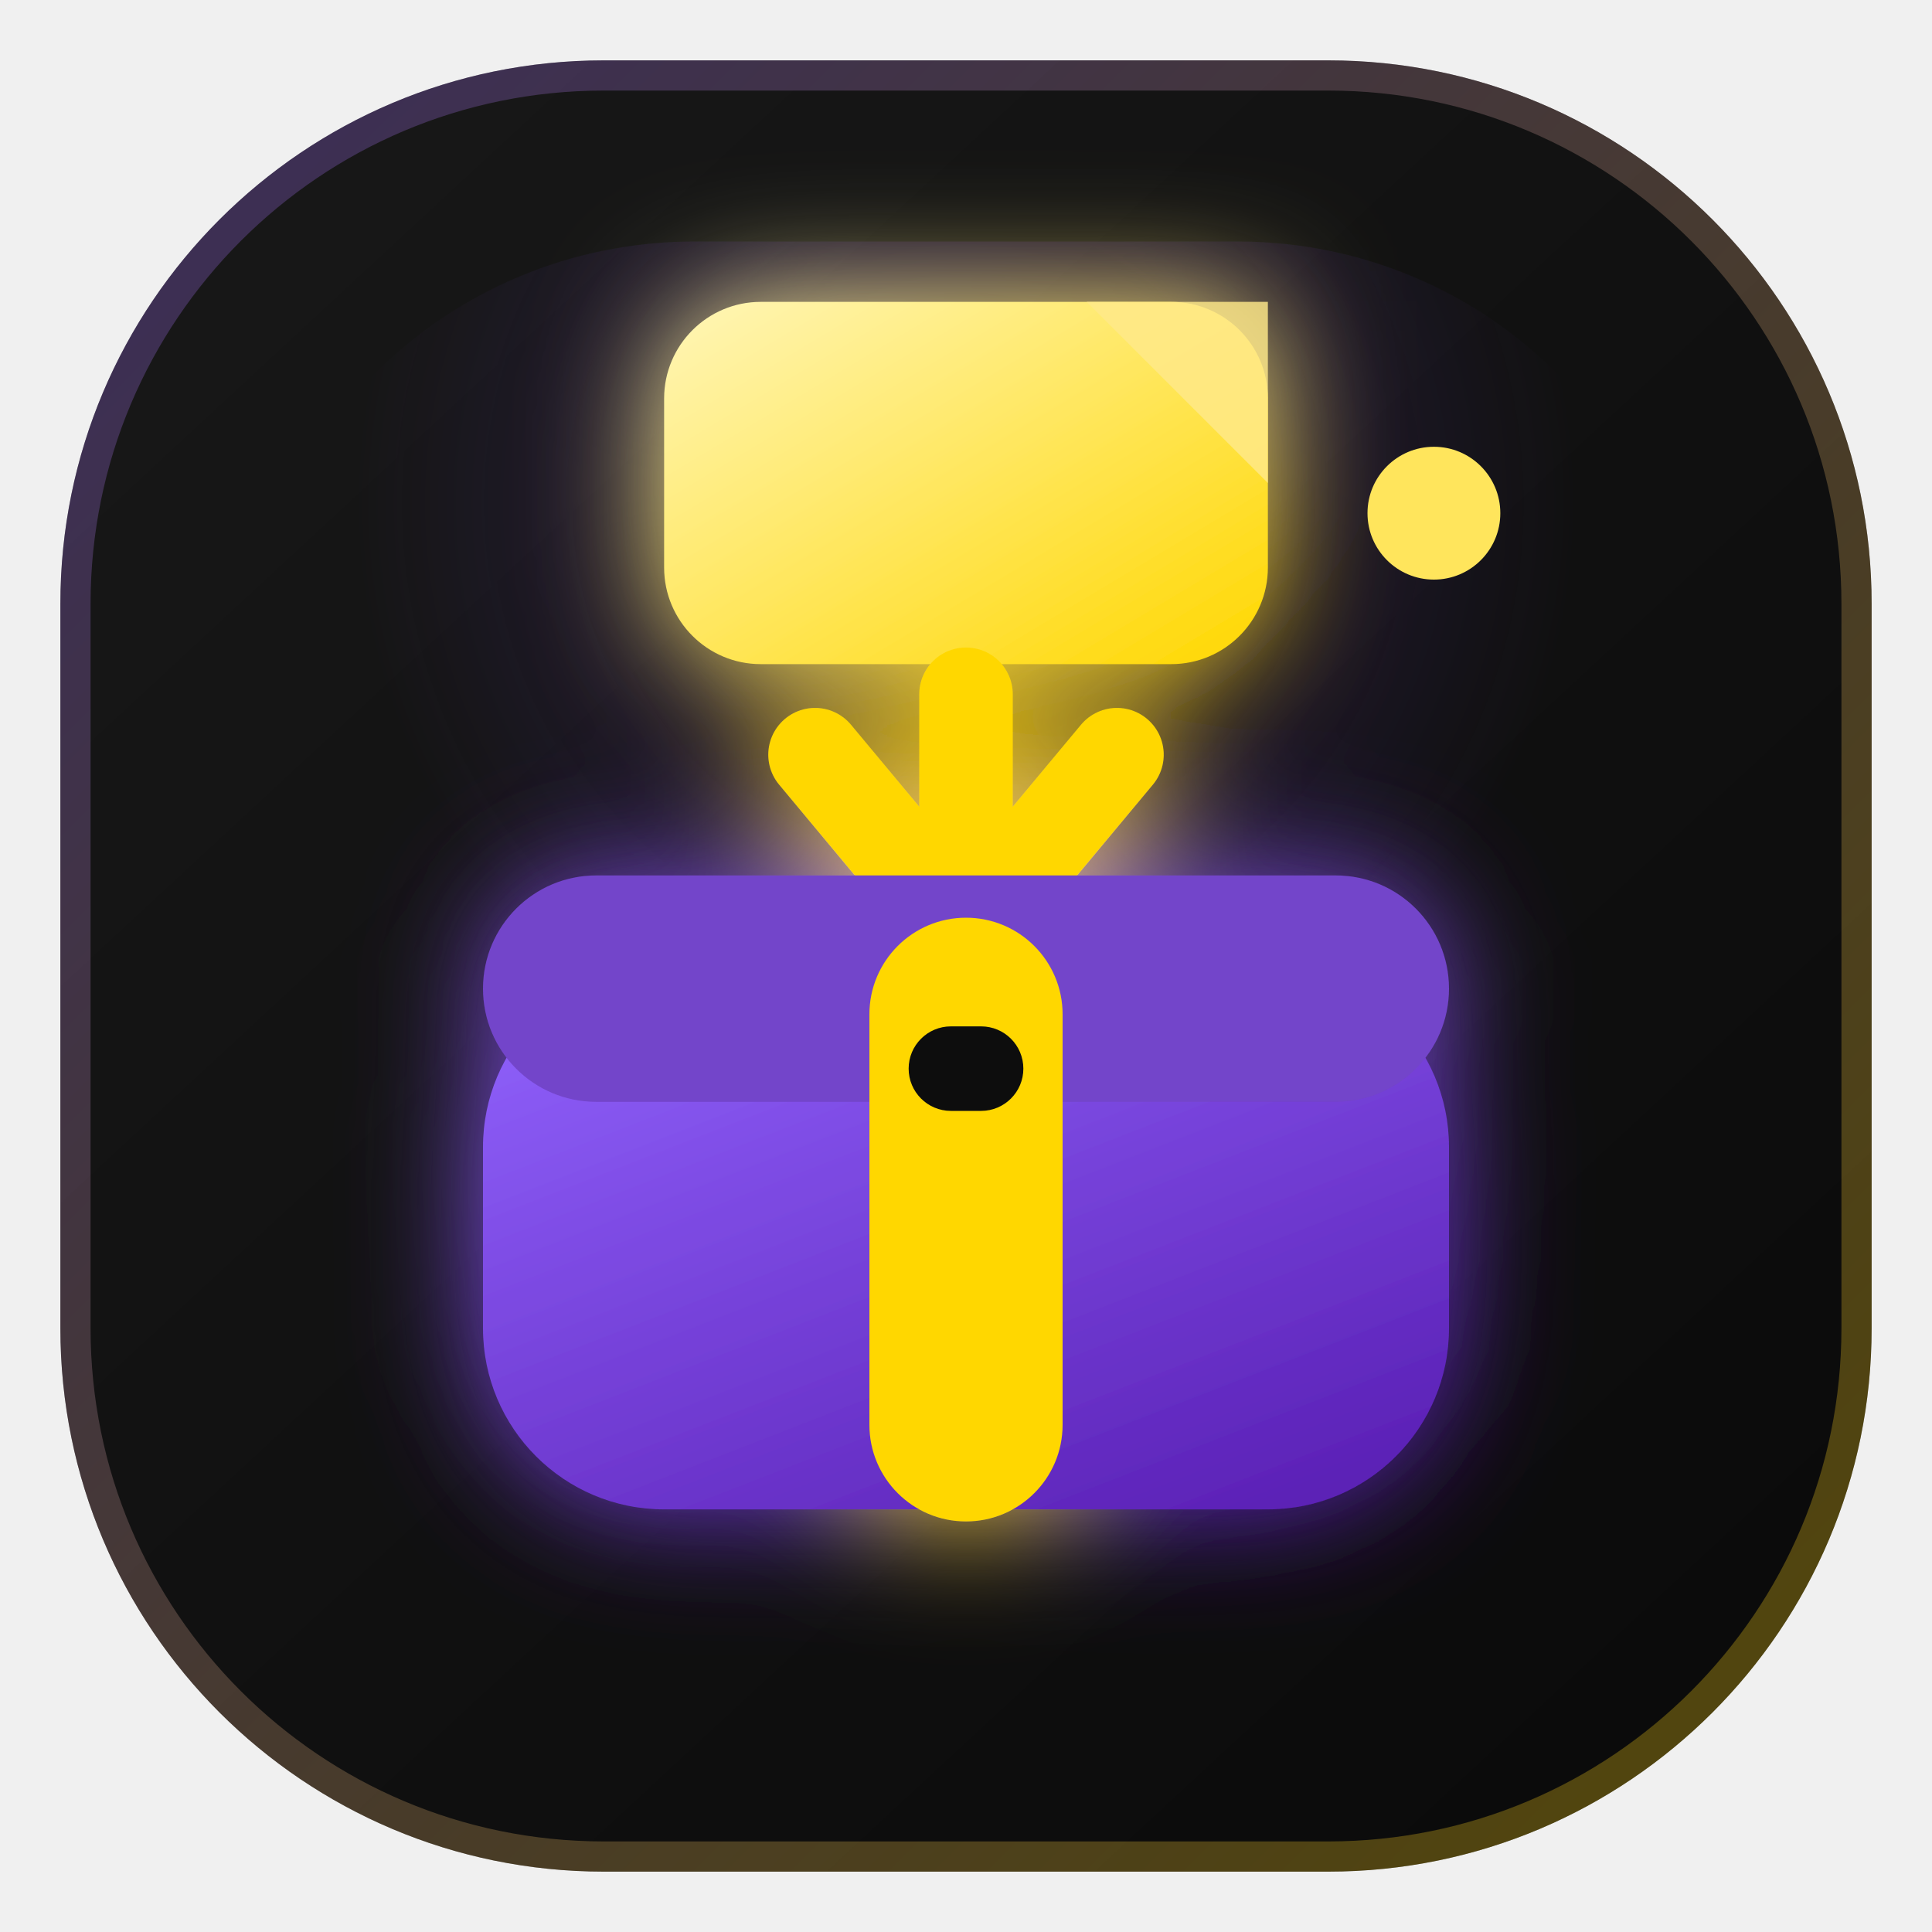
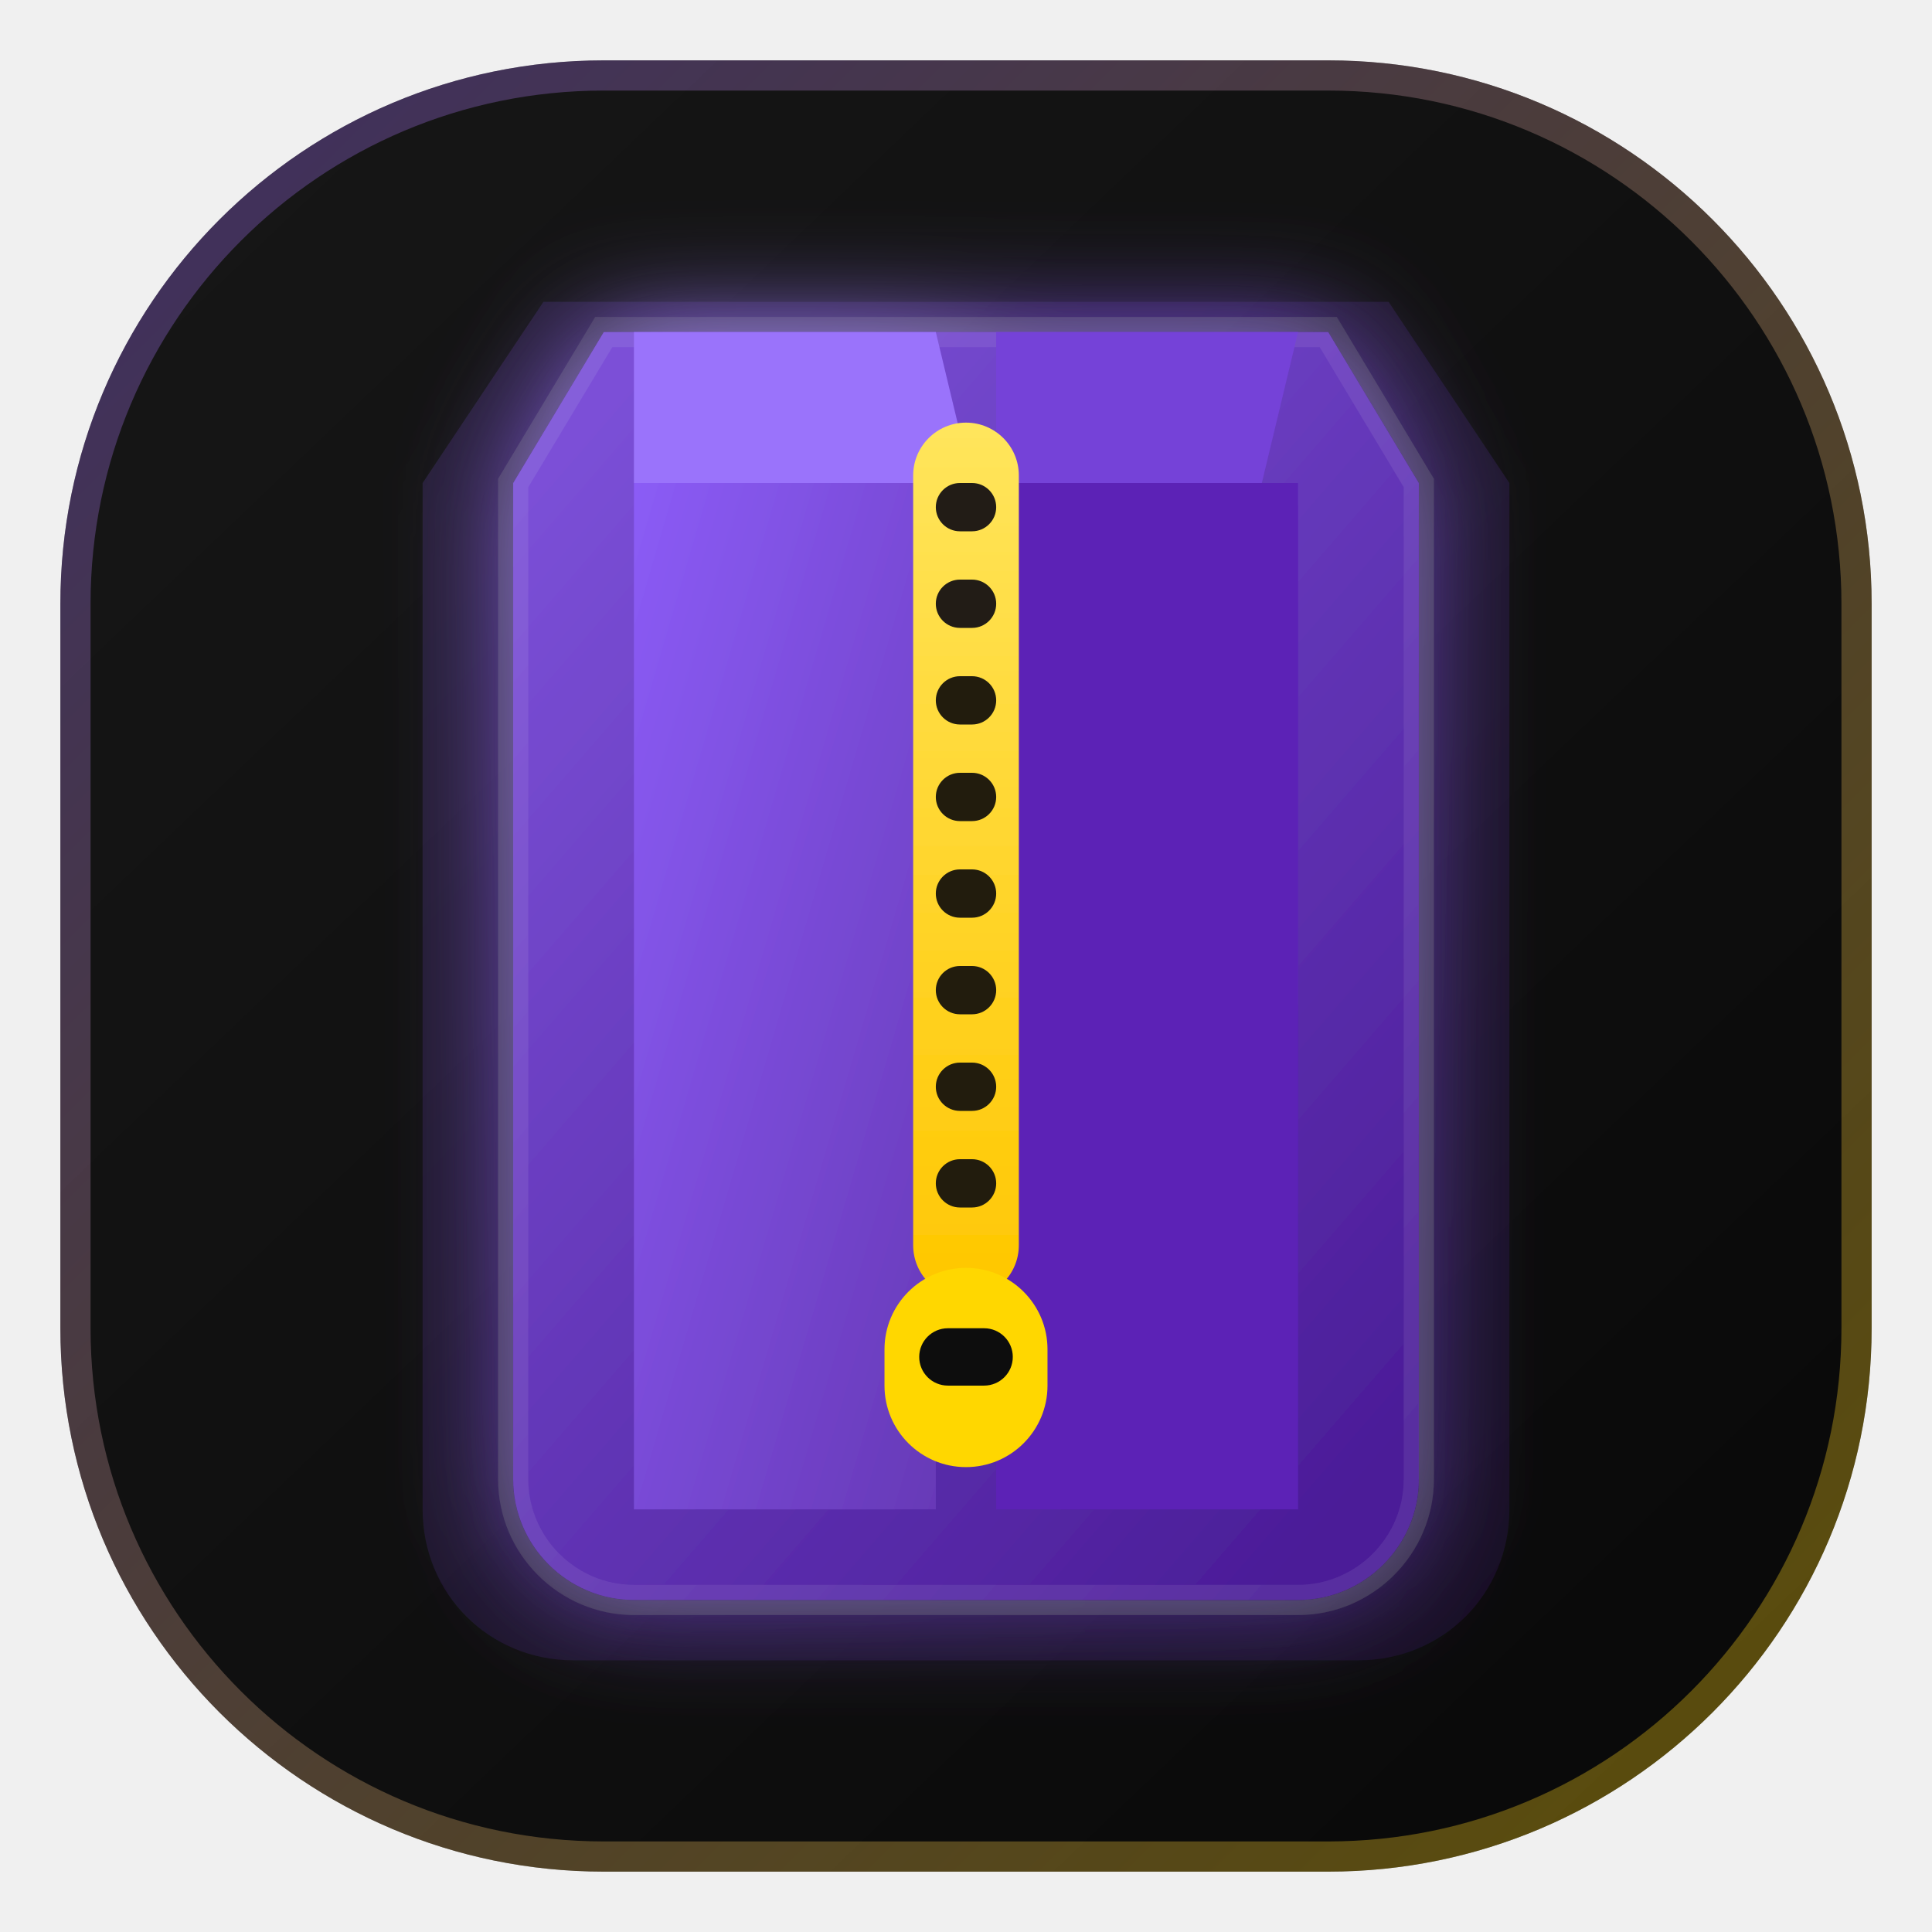
<svg xmlns="http://www.w3.org/2000/svg" viewBox="0 0 64 64">
  <defs>
-     <linearGradient id="bgGradient" x1="12%" y1="10%" x2="88%" y2="92%">
-       <stop offset="0%" stop-color="#171717" />
-       <stop offset="55%" stop-color="#101010" />
-       <stop offset="100%" stop-color="#0b0b0b" />
+     <linearGradient id="bg" x1="8%" y1="6%" x2="92%" y2="94%">
+       <stop offset="0%" stop-color="#161616" />
+       <stop offset="58%" stop-color="#0f0f0f" />
+       <stop offset="100%" stop-color="#090909" />
    </linearGradient>
-     <linearGradient id="frameGlow" x1="0%" y1="0%" x2="100%" y2="100%">
+     <linearGradient id="frame" x1="0%" y1="0%" x2="100%" y2="100%">
      <stop offset="0%" stop-color="#8b5cf6" />
      <stop offset="100%" stop-color="#ffd700" />
    </linearGradient>
-     <linearGradient id="archiveGradient" x1="18%" y1="8%" x2="82%" y2="100%">
+     <linearGradient id="shell" x1="12%" y1="4%" x2="88%" y2="96%">
+       <stop offset="0%" stop-color="#7b50d7" />
+       <stop offset="100%" stop-color="#4b1d98" />
+     </linearGradient>
+     <linearGradient id="panel" x1="0%" y1="0%" x2="100%" y2="100%">
      <stop offset="0%" stop-color="#8b5cf6" />
-       <stop offset="100%" stop-color="#5b21b6" />
+       <stop offset="100%" stop-color="#6739b7" />
    </linearGradient>
-     <linearGradient id="fileGradient" x1="0%" y1="0%" x2="100%" y2="100%">
-       <stop offset="0%" stop-color="#fff6b8" />
-       <stop offset="100%" stop-color="#ffd700" />
+     <linearGradient id="zip" x1="50%" y1="0%" x2="50%" y2="100%">
+       <stop offset="0%" stop-color="#ffe55c" />
+       <stop offset="100%" stop-color="#ffc700" />
    </linearGradient>
-     <radialGradient id="ambientGlow" cx="50%" cy="18%" r="65%">
-       <stop offset="0%" stop-color="#6739b7" stop-opacity="0.38" />
-       <stop offset="65%" stop-color="#6739b7" stop-opacity="0" />
-     </radialGradient>
-     <filter id="softGlow" x="-40%" y="-40%" width="180%" height="180%">
-       <feGaussianBlur stdDeviation="2.1" result="blur" />
+     <filter id="glow" x="-40%" y="-40%" width="180%" height="180%">
+       <feGaussianBlur stdDeviation="1.8" result="blur" />
      <feMerge>
        <feMergeNode in="blur" />
        <feMergeNode in="SourceGraphic" />
      </feMerge>
    </filter>
  </defs>
-   <rect x="2" y="2" width="60" height="60" rx="18" fill="url(#bgGradient)" />
-   <rect x="2.5" y="2.5" width="59" height="59" rx="17.5" fill="none" stroke="url(#frameGlow)" stroke-opacity="0.3" />
-   <rect x="8" y="8" width="48" height="48" rx="15" fill="url(#ambientGlow)" opacity="0.9">
-     <animate attributeName="opacity" values="0.7;1;0.7" dur="2.2s" repeatCount="indefinite" />
-   </rect>
-   <g filter="url(#softGlow)">
-     <g transform="translate(0 0)">
-       <rect x="22" y="10" width="20" height="12" rx="3.2" fill="url(#fileGradient)" />
-       <path d="M36 10 L42 10 L42 16" fill="#ffe98a" opacity="0.82" />
-       <animateTransform attributeName="transform" type="translate" values="0 0;0 4;0 0" dur="1.9s" repeatCount="indefinite" />
-       <animate attributeName="opacity" values="1;0.88;1" dur="1.9s" repeatCount="indefinite" />
+   <rect x="2" y="2" width="60" height="60" rx="18" fill="url(#bg)" />
+   <rect x="2.5" y="2.5" width="59" height="59" rx="17.5" fill="none" stroke="url(#frame)" stroke-opacity="0.34" />
+   <path d="M18 10h28l4 6v34c0 2.8-2.2 5-5 5H19c-2.8 0-5-2.2-5-5V16z" fill="url(#shell)" opacity="0.18">
+     <animate attributeName="opacity" values="0.12;0.22;0.12" dur="2.2s" repeatCount="indefinite" />
+   </path>
+   <g filter="url(#glow)">
+     <path d="M20 11h24l3 5v33c0 2.2-1.8 4-4 4H21c-2.2 0-4-1.8-4-4V16z" fill="url(#shell)" stroke="#ffffff" stroke-opacity="0.08" />
+     <g>
+       <path d="M21 16h10v34H21z" fill="url(#panel)">
+         <animateTransform attributeName="transform" type="translate" values="0 0;-2.2 -0.8;0 0" dur="1.9s" repeatCount="indefinite" />
+       </path>
+       <path d="M33 16h10v34H33z" fill="#5b21b6">
+         <animateTransform attributeName="transform" type="translate" values="0 0;2.2 -0.8;0 0" dur="1.9s" repeatCount="indefinite" />
+       </path>
    </g>
    <g>
-       <path d="M27 25 L32 31 L37 25" fill="none" stroke="#ffd700" stroke-width="3.1" stroke-linecap="round" stroke-linejoin="round">
-         <animate attributeName="opacity" values="0.25;1;0.25" dur="1.2s" repeatCount="indefinite" />
+       <path d="M21 11h10l1.2 5H21z" fill="#9a73fb">
+         <animateTransform attributeName="transform" type="translate" values="0 0;-2.2 -1.2;0 0" dur="1.9s" repeatCount="indefinite" />
      </path>
-       <line x1="32" y1="23" x2="32" y2="30" stroke="#ffd700" stroke-width="3.1" stroke-linecap="round">
-         <animate attributeName="opacity" values="0.25;1;0.25" dur="1.2s" repeatCount="indefinite" />
-       </line>
+       <path d="M33 11h10l-1.2 5H33z" fill="#7542d8">
+         <animateTransform attributeName="transform" type="translate" values="0 0;2.2 -1.2;0 0" dur="1.9s" repeatCount="indefinite" />
+       </path>
    </g>
-     <g transform="translate(0 0)">
-       <rect x="16" y="32" width="32" height="18" rx="6" fill="url(#archiveGradient)" />
-       <rect x="16" y="29" width="32" height="7.5" rx="3.75" fill="#7344ca" />
-       <rect x="28.8" y="30.4" width="6.4" height="20" rx="3.2" fill="#ffd700" />
-       <rect x="30.1" y="34" width="3.8" height="2.8" rx="1.4" fill="#0d0d0d">
-         <animate attributeName="y" values="34;39.6;34" dur="1.7s" repeatCount="indefinite" />
-       </rect>
-       <animateTransform attributeName="transform" type="translate" values="0 0;0 0.8;0 0" dur="1.7s" repeatCount="indefinite" />
+     <rect x="30.25" y="14" width="3.5" height="29" rx="1.75" fill="url(#zip)" />
+     <rect x="29.3" y="42" width="5.4" height="6.6" rx="2.7" fill="#ffd700">
+       <animate attributeName="y" values="18;34;18" dur="1.9s" repeatCount="indefinite" />
+     </rect>
+     <rect x="30.45" y="44" width="3.1" height="1.9" rx="0.95" fill="#0d0d0d">
+       <animate attributeName="y" values="20;36;20" dur="1.9s" repeatCount="indefinite" />
+     </rect>
+     <g fill="#0d0d0d" opacity="0.92">
+       <rect x="31" y="16" width="2" height="1.6" rx="0.8" />
+       <rect x="31" y="19.2" width="2" height="1.6" rx="0.8" />
+       <rect x="31" y="22.4" width="2" height="1.6" rx="0.8" />
+       <rect x="31" y="25.6" width="2" height="1.6" rx="0.8" />
+       <rect x="31" y="28.8" width="2" height="1.6" rx="0.8" />
+       <rect x="31" y="32" width="2" height="1.6" rx="0.8" />
+       <rect x="31" y="35.2" width="2" height="1.6" rx="0.8" />
+       <rect x="31" y="38.4" width="2" height="1.6" rx="0.8" />
    </g>
  </g>
-   <circle cx="47.5" cy="17" r="2.2" fill="#ffe55c">
-     <animate attributeName="r" values="1.8;2.8;1.8" dur="1.5s" repeatCount="indefinite" />
-     <animate attributeName="opacity" values="0.45;1;0.45" dur="1.5s" repeatCount="indefinite" />
-   </circle>
</svg>
